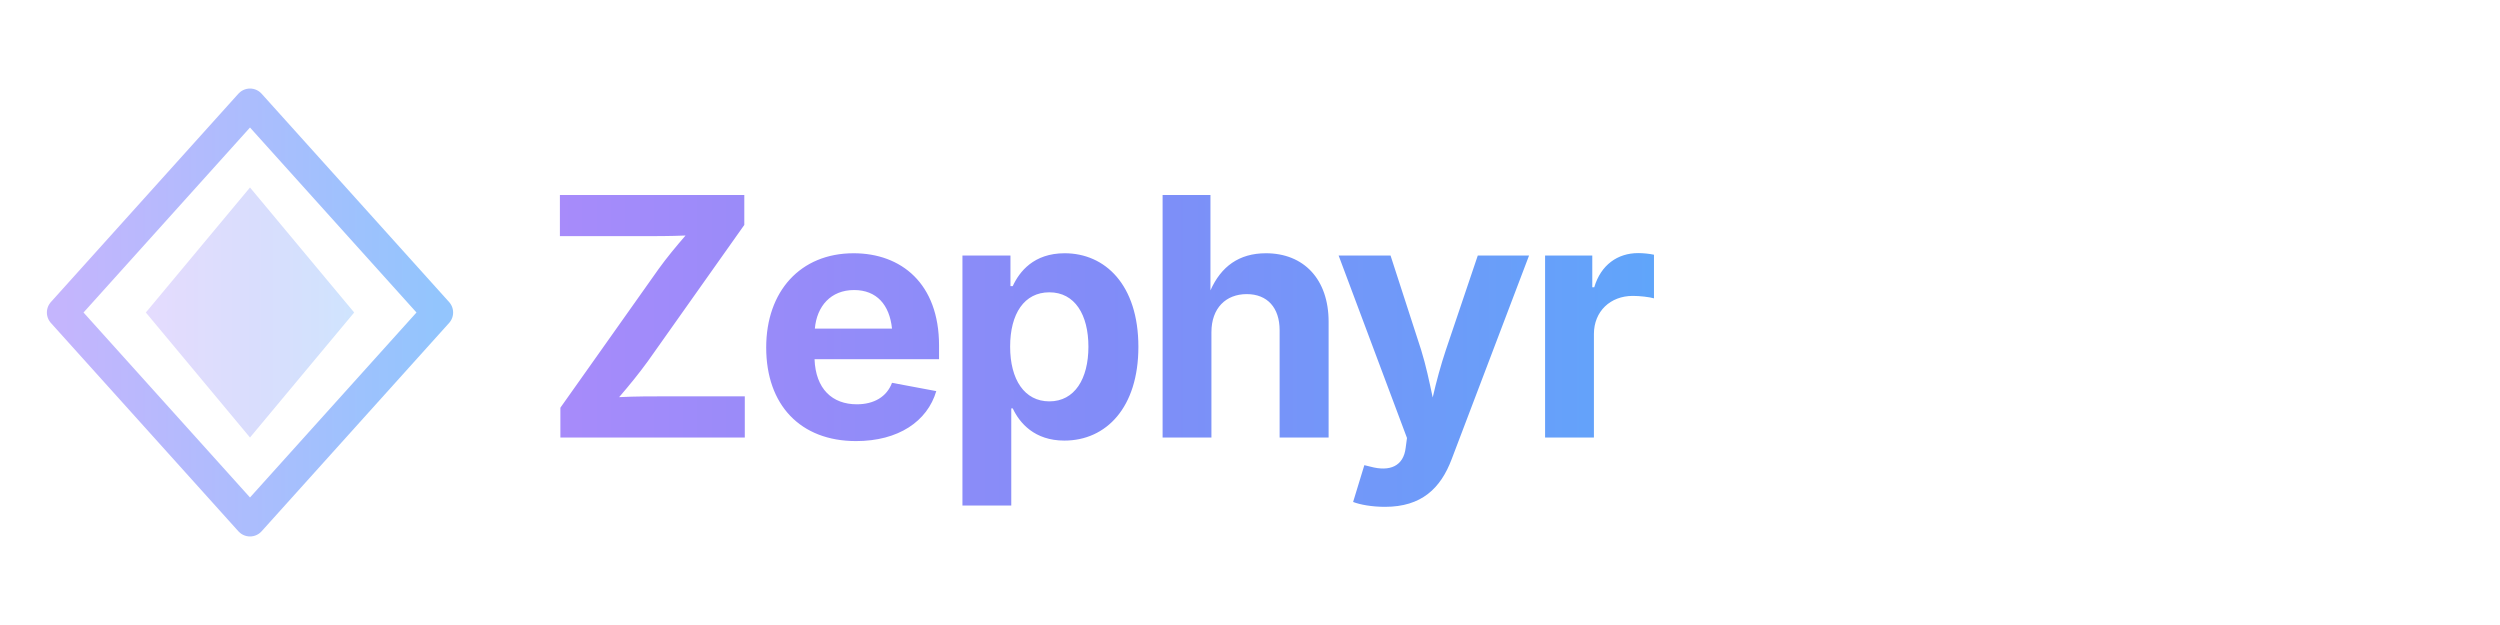
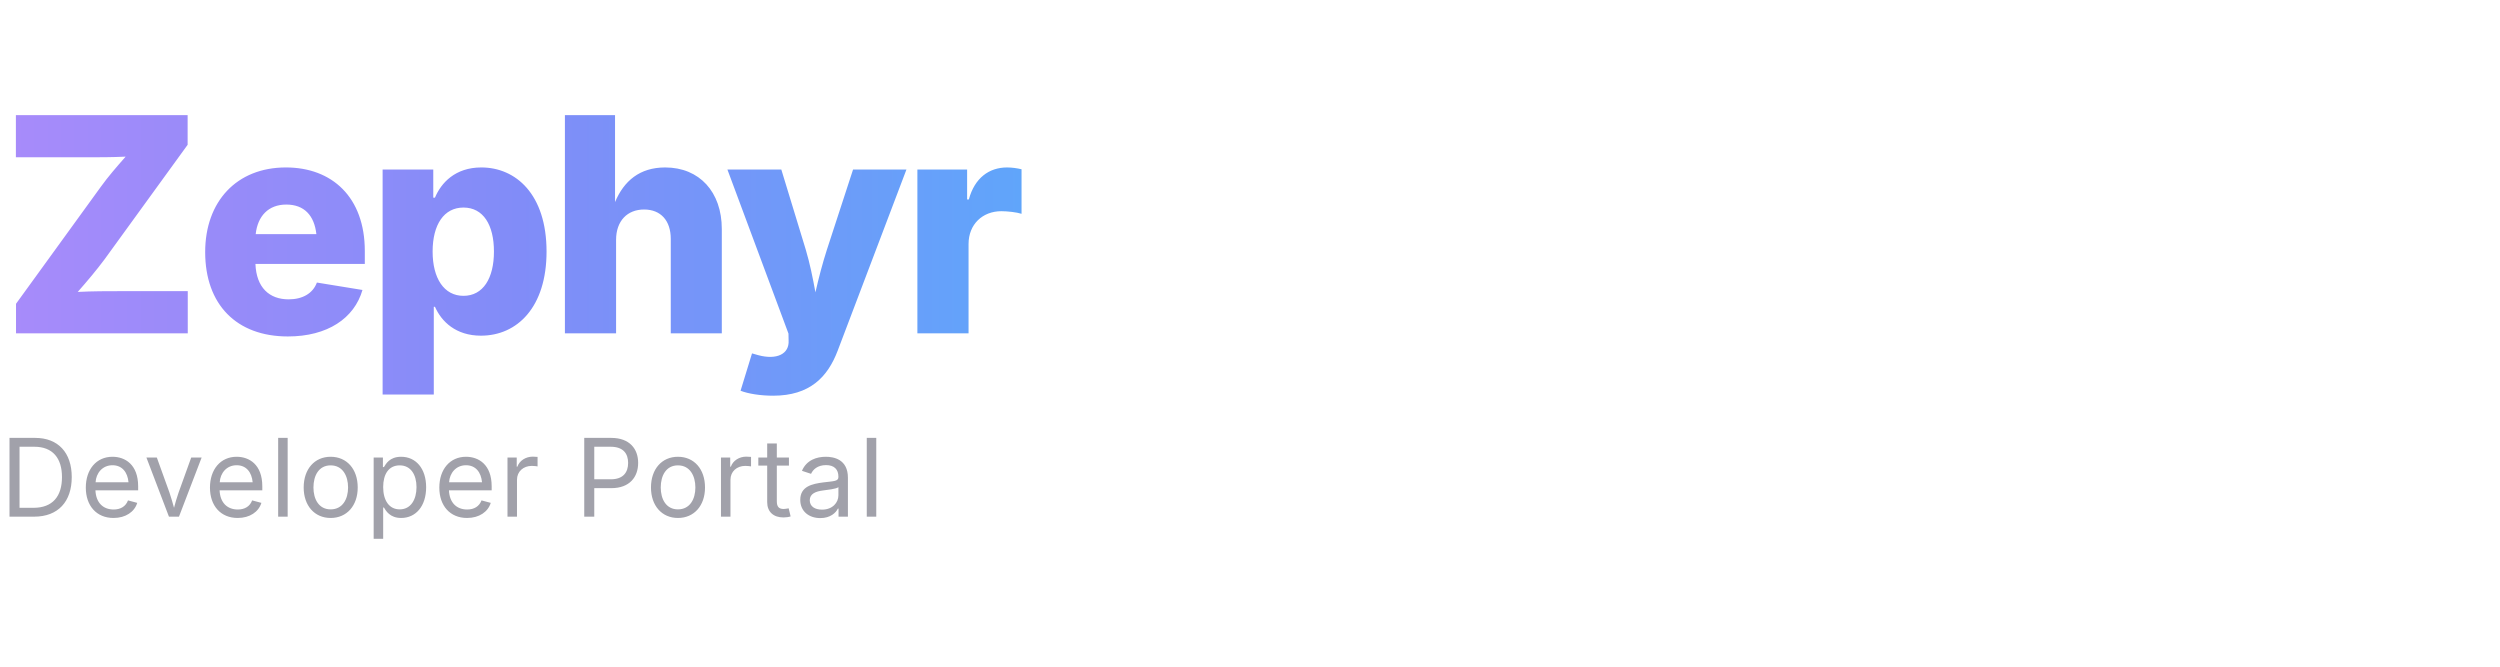
- <svg xmlns="http://www.w3.org/2000/svg" viewBox="0 0 240 60" fill="none">
+ <svg xmlns="http://www.w3.org/2000/svg" viewBox="0 0 300 80" fill="none">
  <defs>
-     <linearGradient id="zephGradDark" x1="0%" y1="0%" x2="100%" y2="0%">
+     <linearGradient id="textGradDark" x1="0%" y1="0%" x2="100%" y2="0%">
      <stop offset="0%" stop-color="#a78bfa" />
      <stop offset="50%" stop-color="#818cf8" />
      <stop offset="100%" stop-color="#60a5fa" />
    </linearGradient>
-     <linearGradient id="zephAccentDark" x1="0%" y1="0%" x2="100%" y2="0%">
-       <stop offset="0%" stop-color="#c4b5fd" />
-       <stop offset="100%" stop-color="#93c5fd" />
-     </linearGradient>
  </defs>
-   <path d="M24 10 L42 30 L24 50 L6 30 Z" stroke="url(#zephAccentDark)" stroke-width="3" stroke-linejoin="round" fill="none" />
-   <path d="M24 18 L34 30 L24 42 L14 30 Z" fill="url(#zephGradDark)" opacity="0.3" />
-   <text x="52" y="42" font-family="Inter, system-ui, -apple-system, sans-serif" font-size="32" font-weight="700" fill="url(#zephGradDark)" letter-spacing="-0.03em">Zephyr</text>
+   <text x="0" y="40" font-family="Inter, system-ui, -apple-system, sans-serif" font-size="36" font-weight="800" fill="url(#textGradDark)" letter-spacing="-0.03em">Zephyr</text>
+   <text x="0" y="62" font-family="Inter, system-ui, -apple-system, sans-serif" font-size="13" font-weight="400" fill="#a1a1aa" letter-spacing="0.02em">Developer Portal</text>
</svg>
